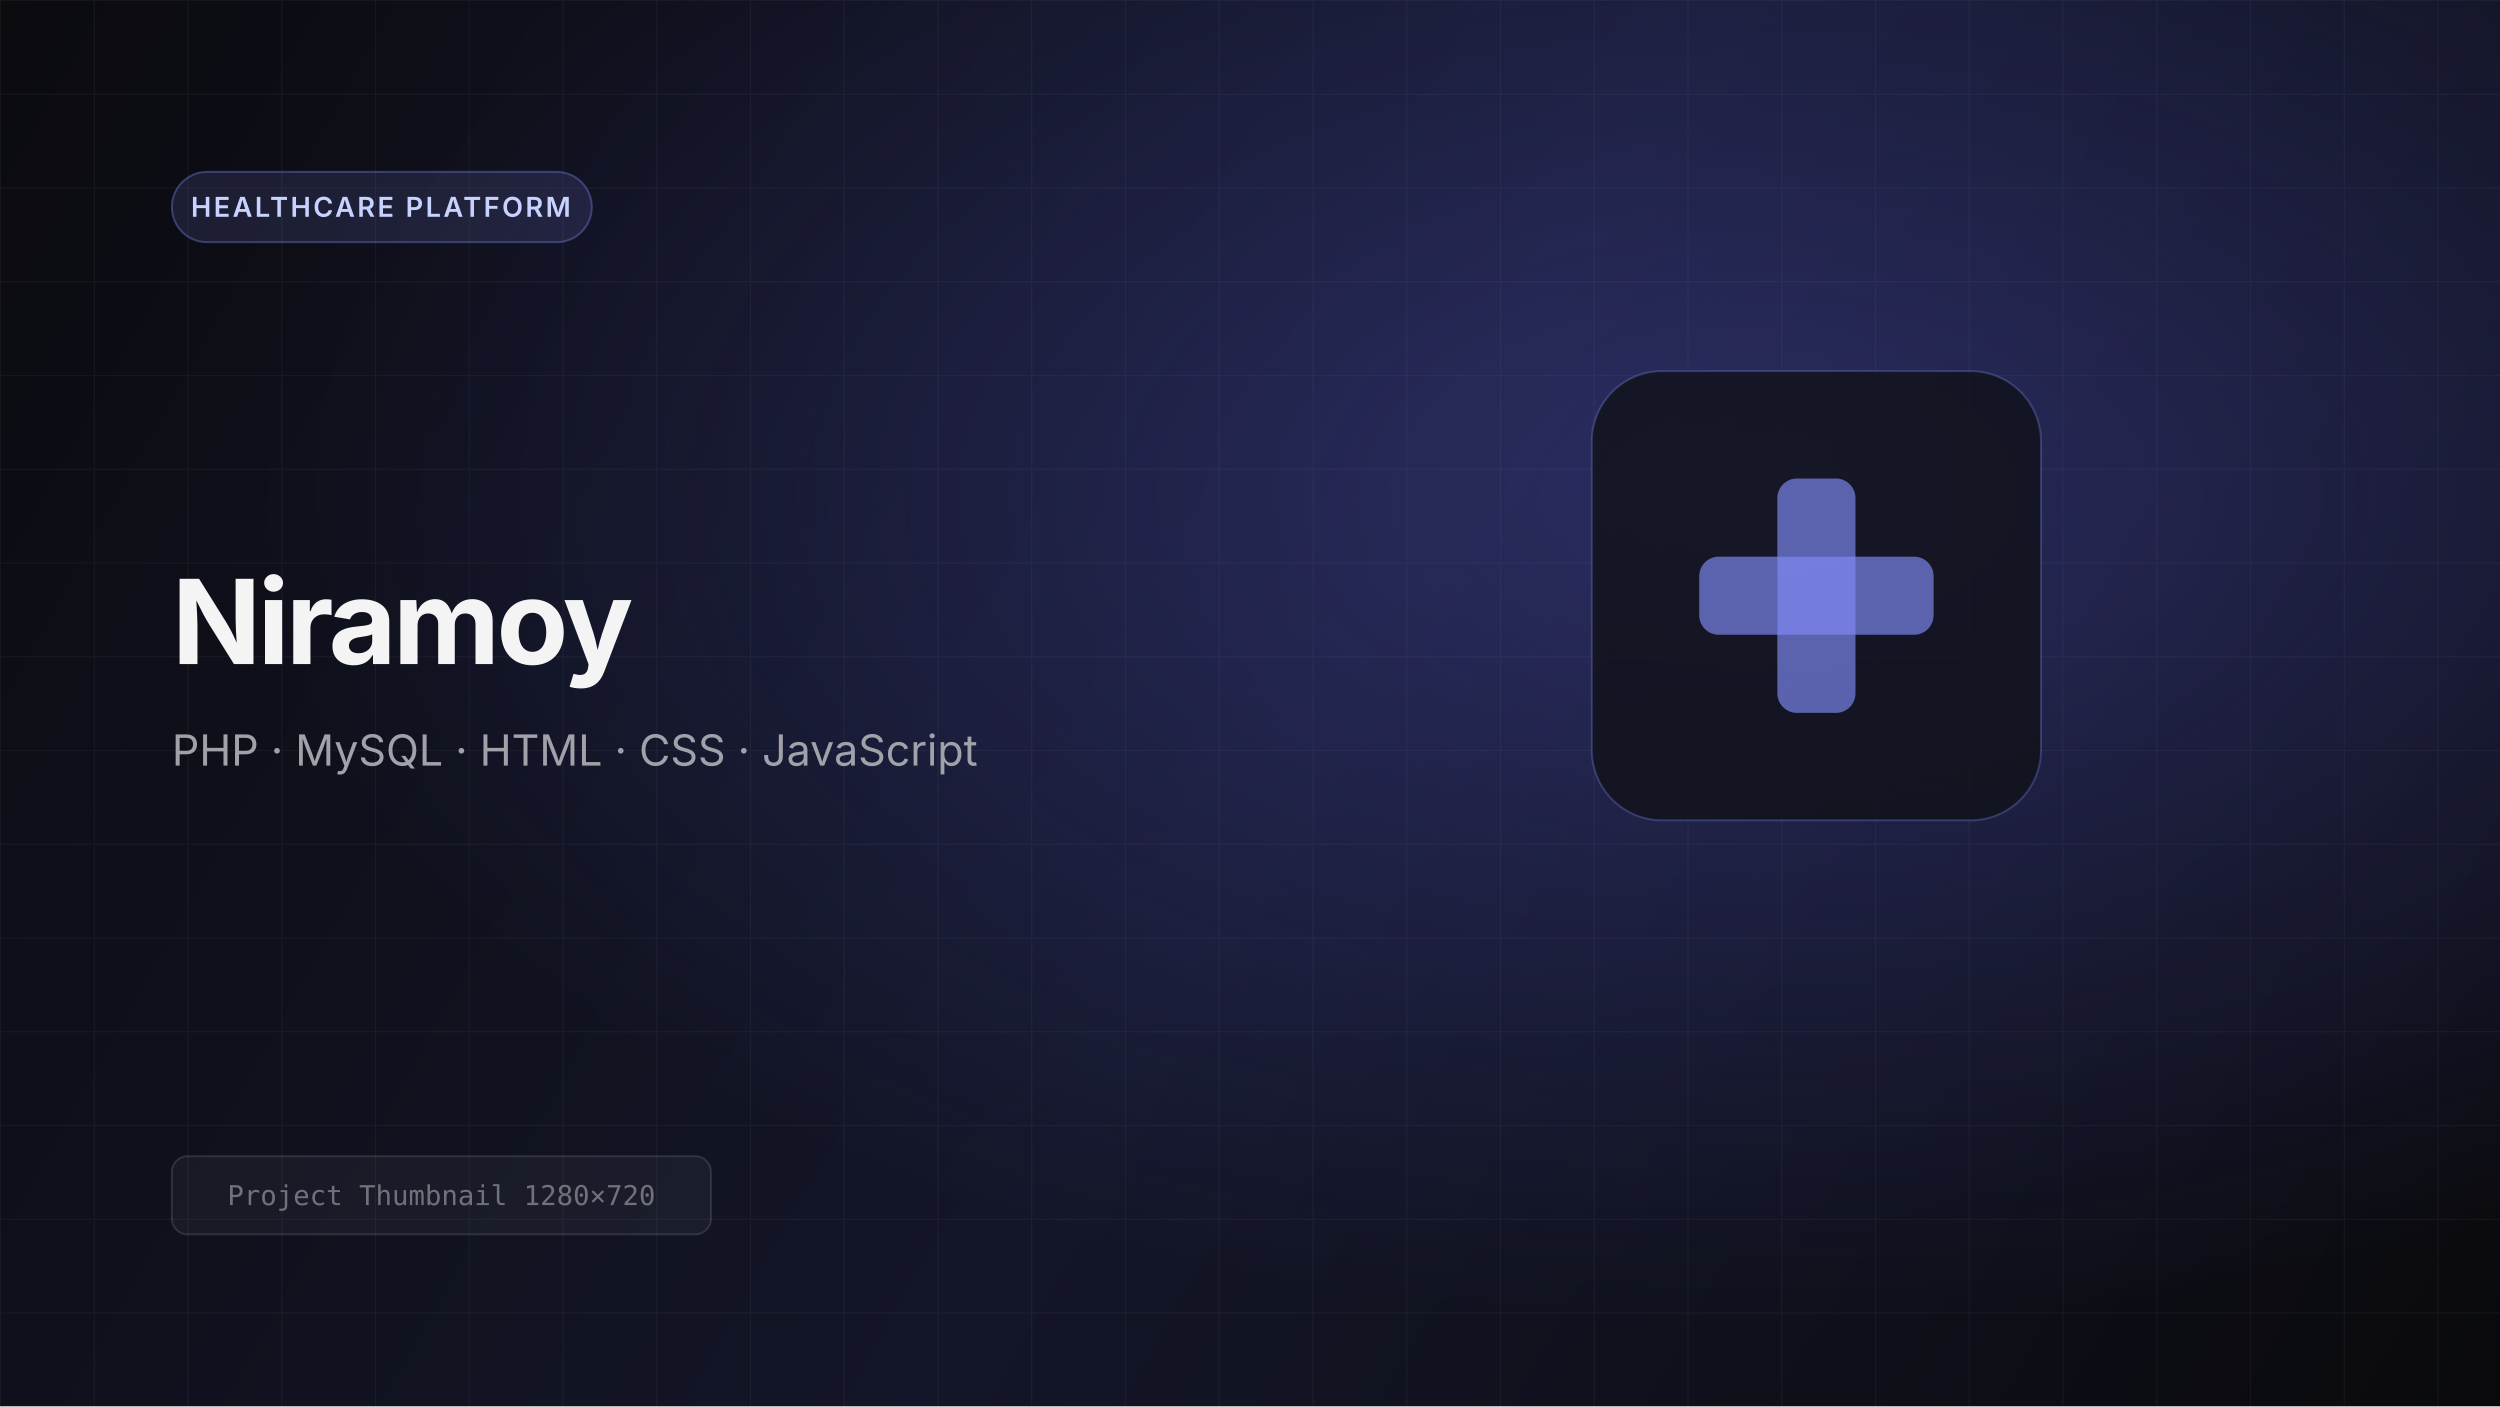
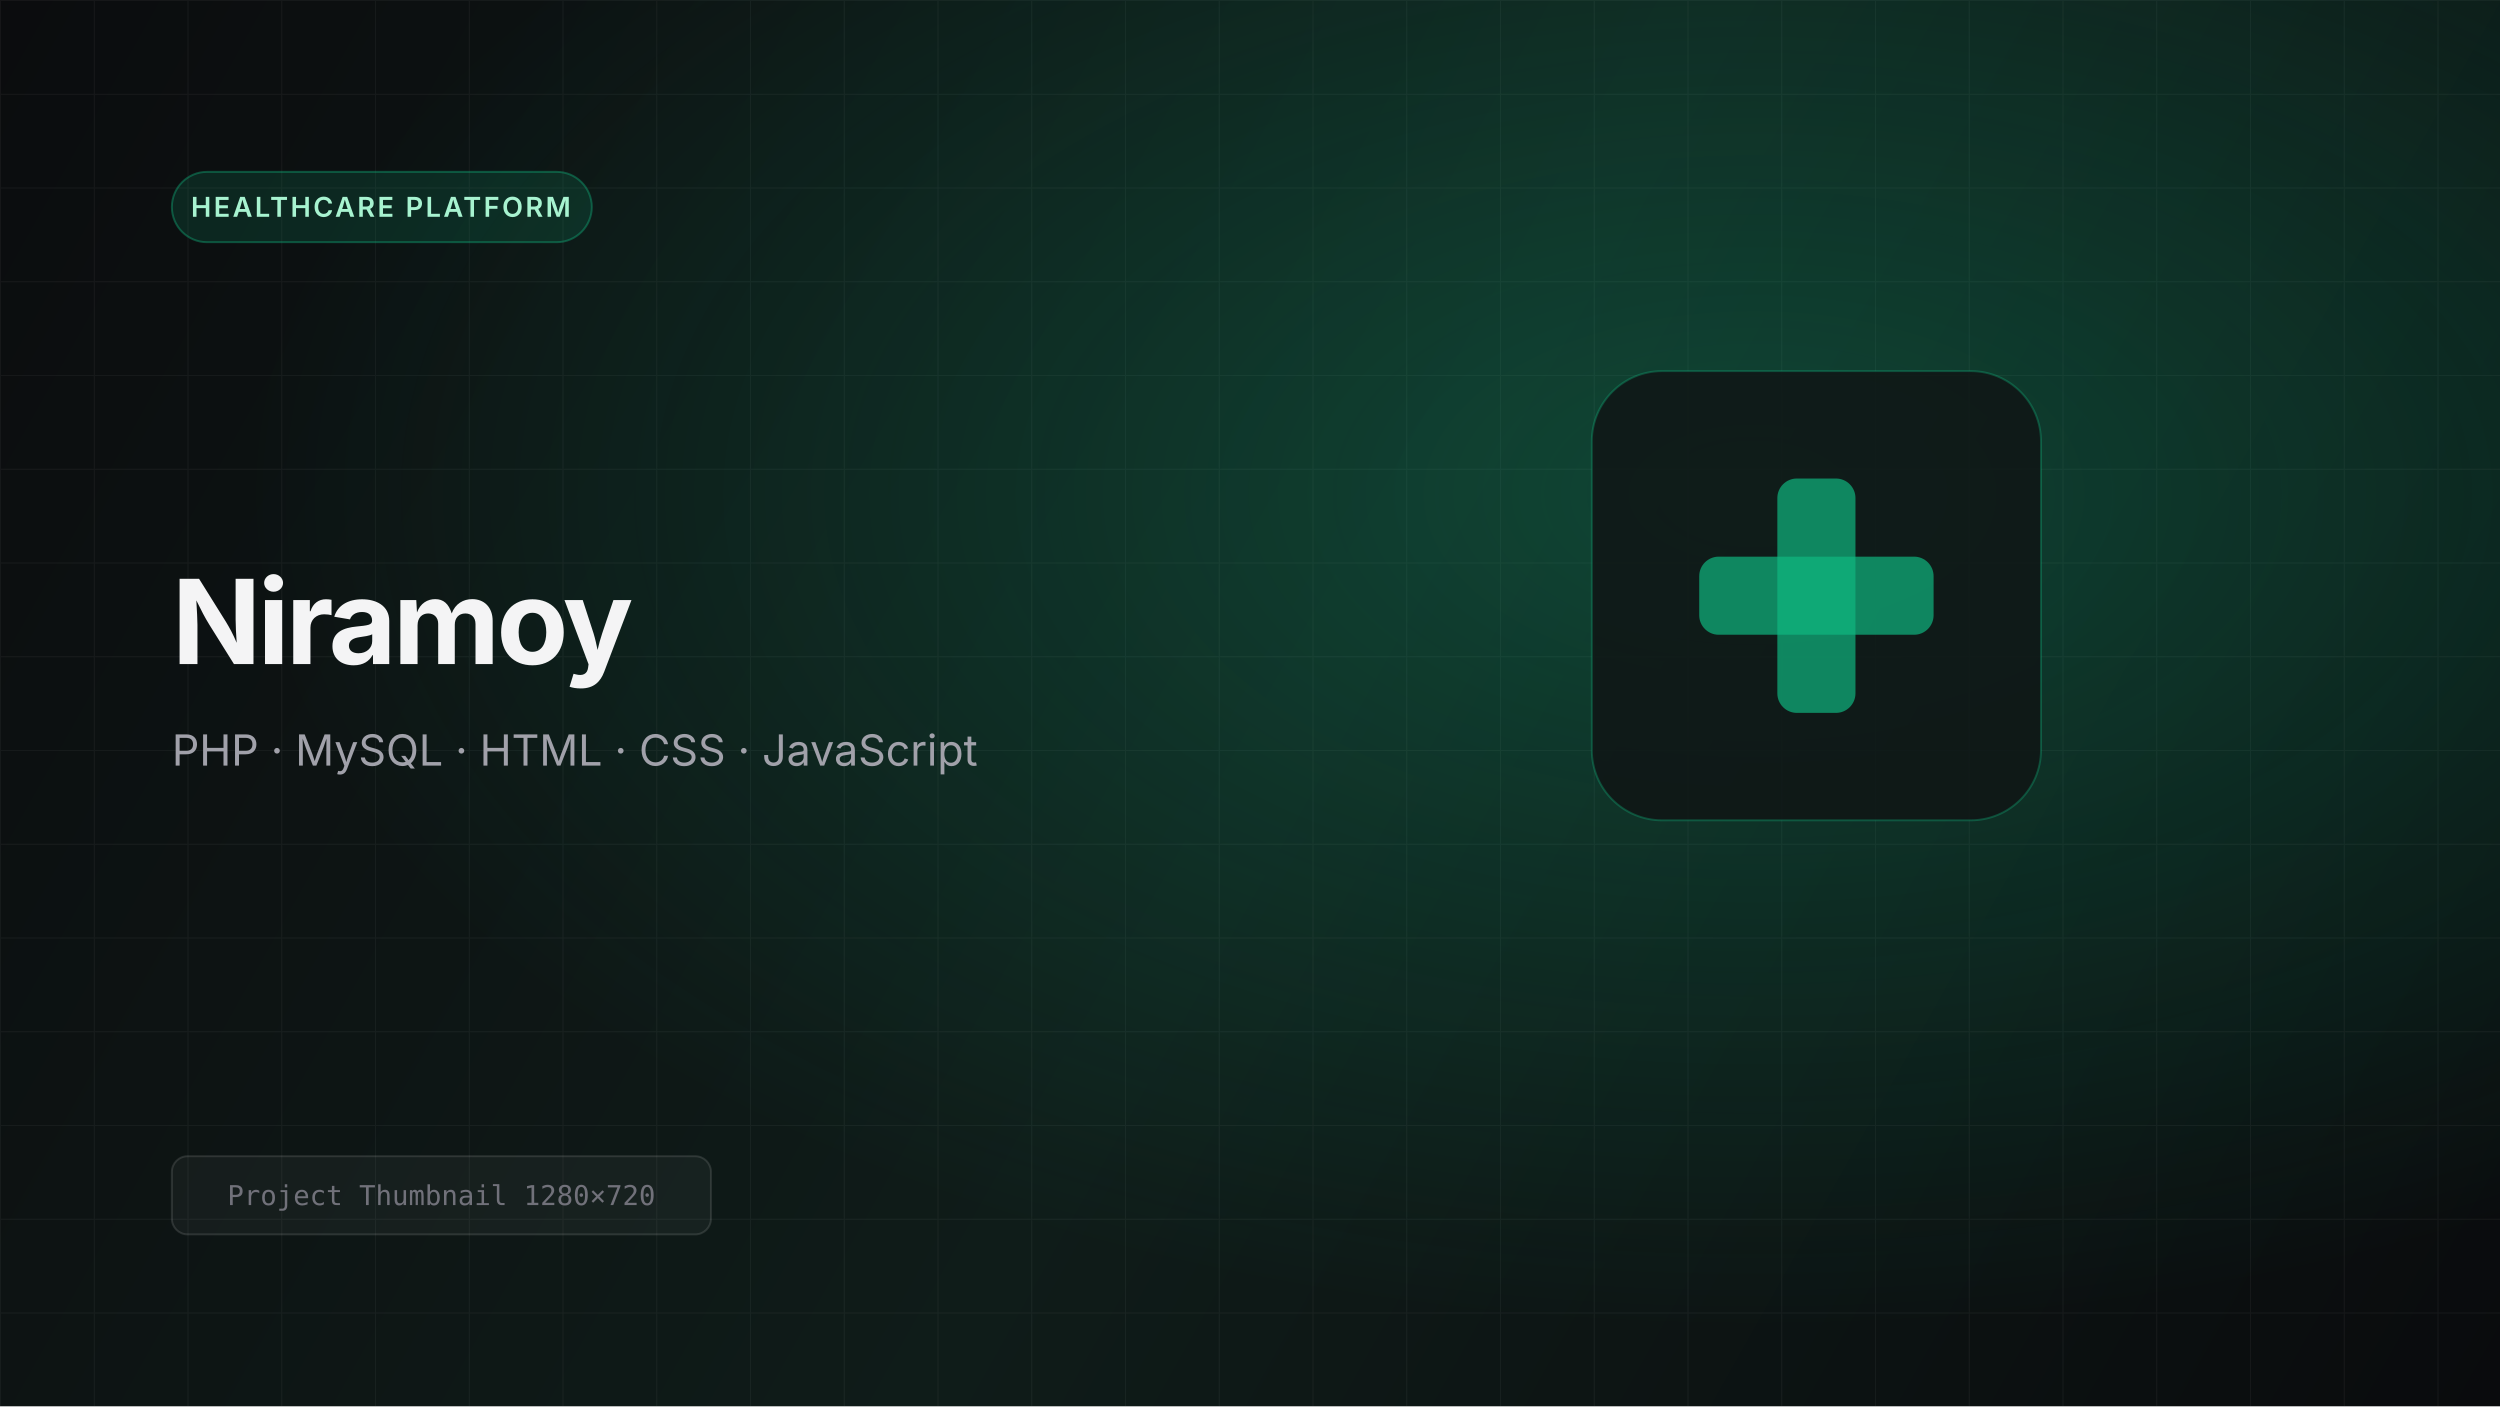
<svg xmlns="http://www.w3.org/2000/svg" width="1280" height="720" viewBox="0 0 1280 720" fill="none">
  <defs>
    <linearGradient id="p3-bg" x1="0" y1="0" x2="1280" y2="720" gradientUnits="userSpaceOnUse">
-       <stop offset="0%" stop-color="#0B0B10" />
-       <stop offset="52%" stop-color="#131628" />
-       <stop offset="100%" stop-color="#0A0A0D" />
+       <stop offset="0%" stop-color="#0B0C0E" />
+       <stop offset="52%" stop-color="#0F1C19" />
+       <stop offset="100%" stop-color="#0A0B0D" />
    </linearGradient>
    <radialGradient id="p3-glow" cx="0.7" cy="0.35" r="0.6">
-       <stop offset="0%" stop-color="#6366F1" stop-opacity="0.30" />
-       <stop offset="100%" stop-color="#6366F1" stop-opacity="0" />
+       <stop offset="0%" stop-color="#10B981" stop-opacity="0.28" />
+       <stop offset="100%" stop-color="#10B981" stop-opacity="0" />
    </radialGradient>
    <pattern id="p3-grid" width="48" height="48" patternUnits="userSpaceOnUse">
      <path d="M 48 0 L 0 0 0 48" fill="none" stroke="#FFFFFF" stroke-opacity="0.045" stroke-width="1" />
    </pattern>
  </defs>
  <rect width="1280" height="720" fill="url(#p3-bg)" />
  <rect width="1280" height="720" fill="url(#p3-grid)" />
  <rect width="1280" height="720" fill="url(#p3-glow)" />
-   <rect x="815" y="190" width="230" height="230" rx="36" fill="#12121A" fill-opacity="0.82" stroke="#818CF8" stroke-opacity="0.3" />
-   <rect x="910" y="245" width="40" height="120" rx="10" fill="#818CF8" fill-opacity="0.65" />
-   <rect x="870" y="285" width="120" height="40" rx="10" fill="#818CF8" fill-opacity="0.65" />
-   <rect x="88" y="88" width="215" height="36" rx="18" fill="#818CF8" fill-opacity="0.14" stroke="#818CF8" stroke-opacity="0.35" />
-   <text x="195" y="111" text-anchor="middle" fill="#C7D2FE" font-family="system-ui, -apple-system, sans-serif" font-size="14" font-weight="600" letter-spacing="1.2">HEALTHCARE PLATFORM</text>
+   <rect x="815" y="190" width="230" height="230" rx="36" fill="#101515" fill-opacity="0.84" stroke="#10B981" stroke-opacity="0.32" />
+   <rect x="910" y="245" width="40" height="120" rx="10" fill="#10B981" fill-opacity="0.68" />
+   <rect x="870" y="285" width="120" height="40" rx="10" fill="#10B981" fill-opacity="0.68" />
+   <rect x="88" y="88" width="215" height="36" rx="18" fill="#10B981" fill-opacity="0.14" stroke="#10B981" stroke-opacity="0.38" />
+   <text x="195" y="111" text-anchor="middle" fill="#A7F3D0" font-family="system-ui, -apple-system, sans-serif" font-size="14" font-weight="600" letter-spacing="1.2">HEALTHCARE PLATFORM</text>
  <text x="88" y="340" fill="#F4F4F5" font-family="system-ui, -apple-system, sans-serif" font-size="60" font-weight="700" letter-spacing="-1.8">Niramoy</text>
  <text x="88" y="392" fill="#A1A1AA" font-family="system-ui, -apple-system, sans-serif" font-size="22" font-weight="400">PHP · MySQL · HTML · CSS · JavaScript</text>
  <rect x="88" y="592" width="276" height="40" rx="8" fill="#FFFFFF" fill-opacity="0.04" stroke="#FFFFFF" stroke-opacity="0.12" />
  <text x="226" y="617" text-anchor="middle" fill="#71717A" font-family="ui-monospace, SFMono-Regular, monospace" font-size="14">Project Thumbnail 1280×720</text>
</svg>
